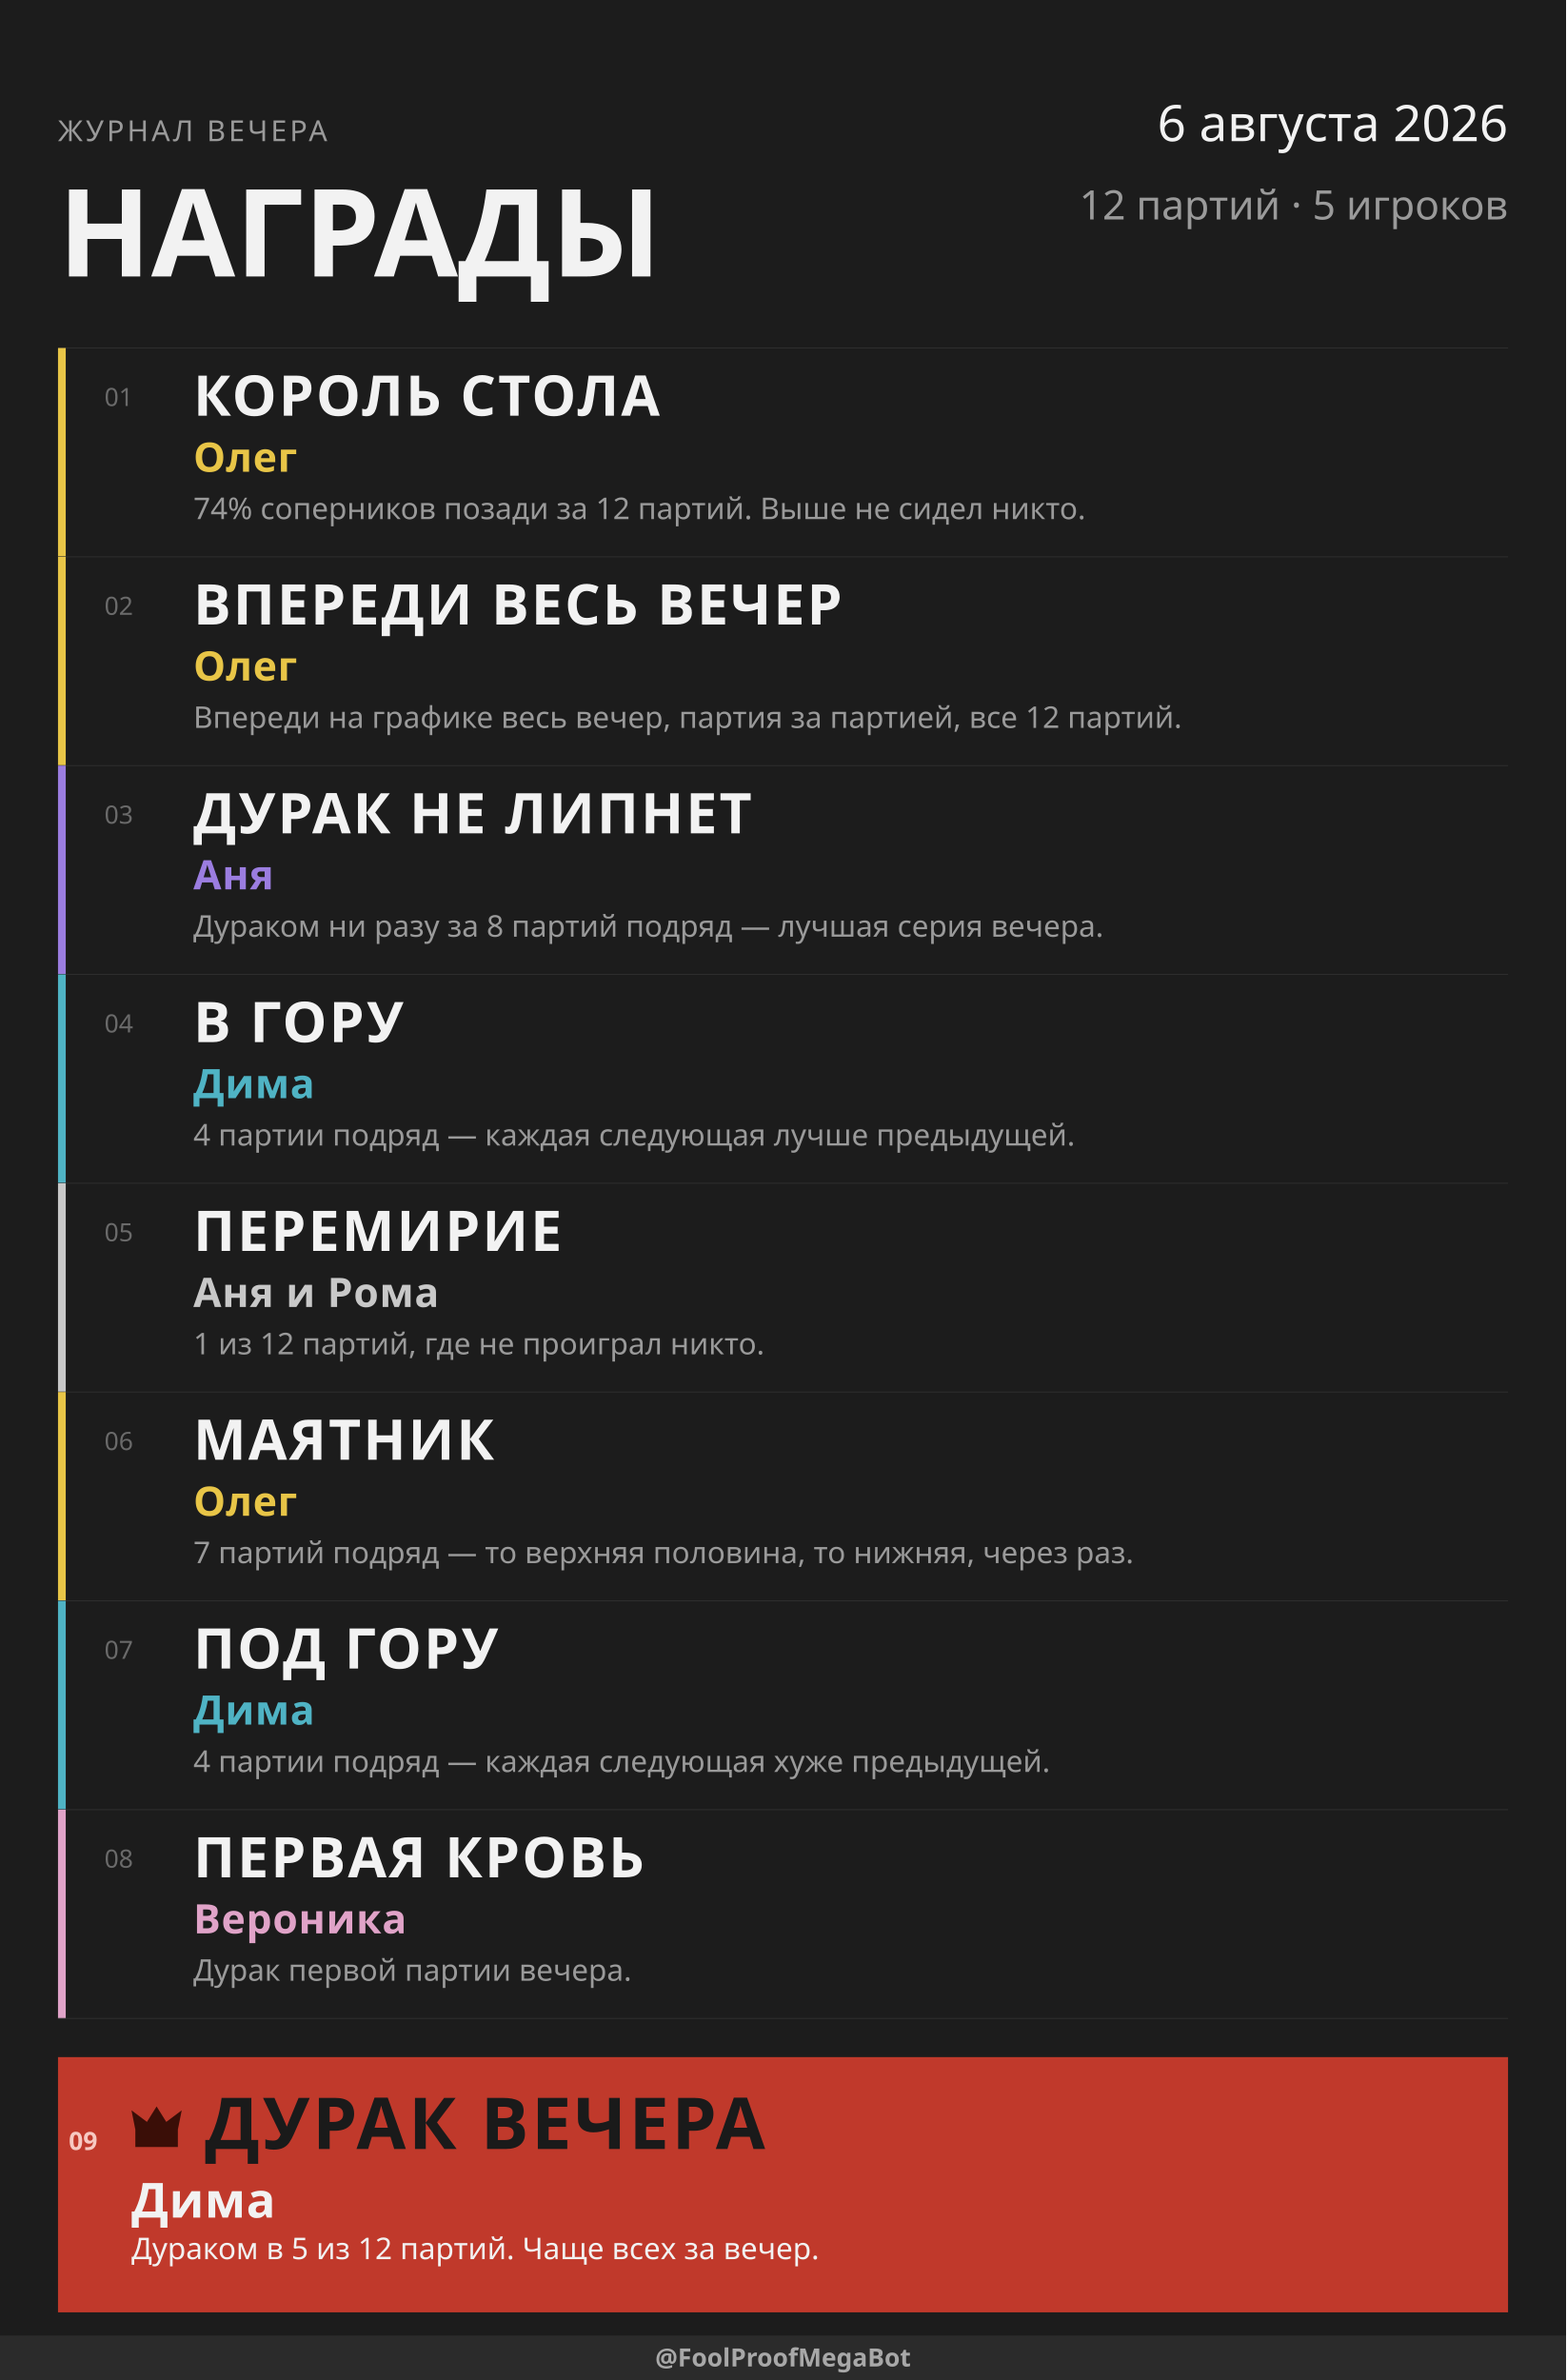
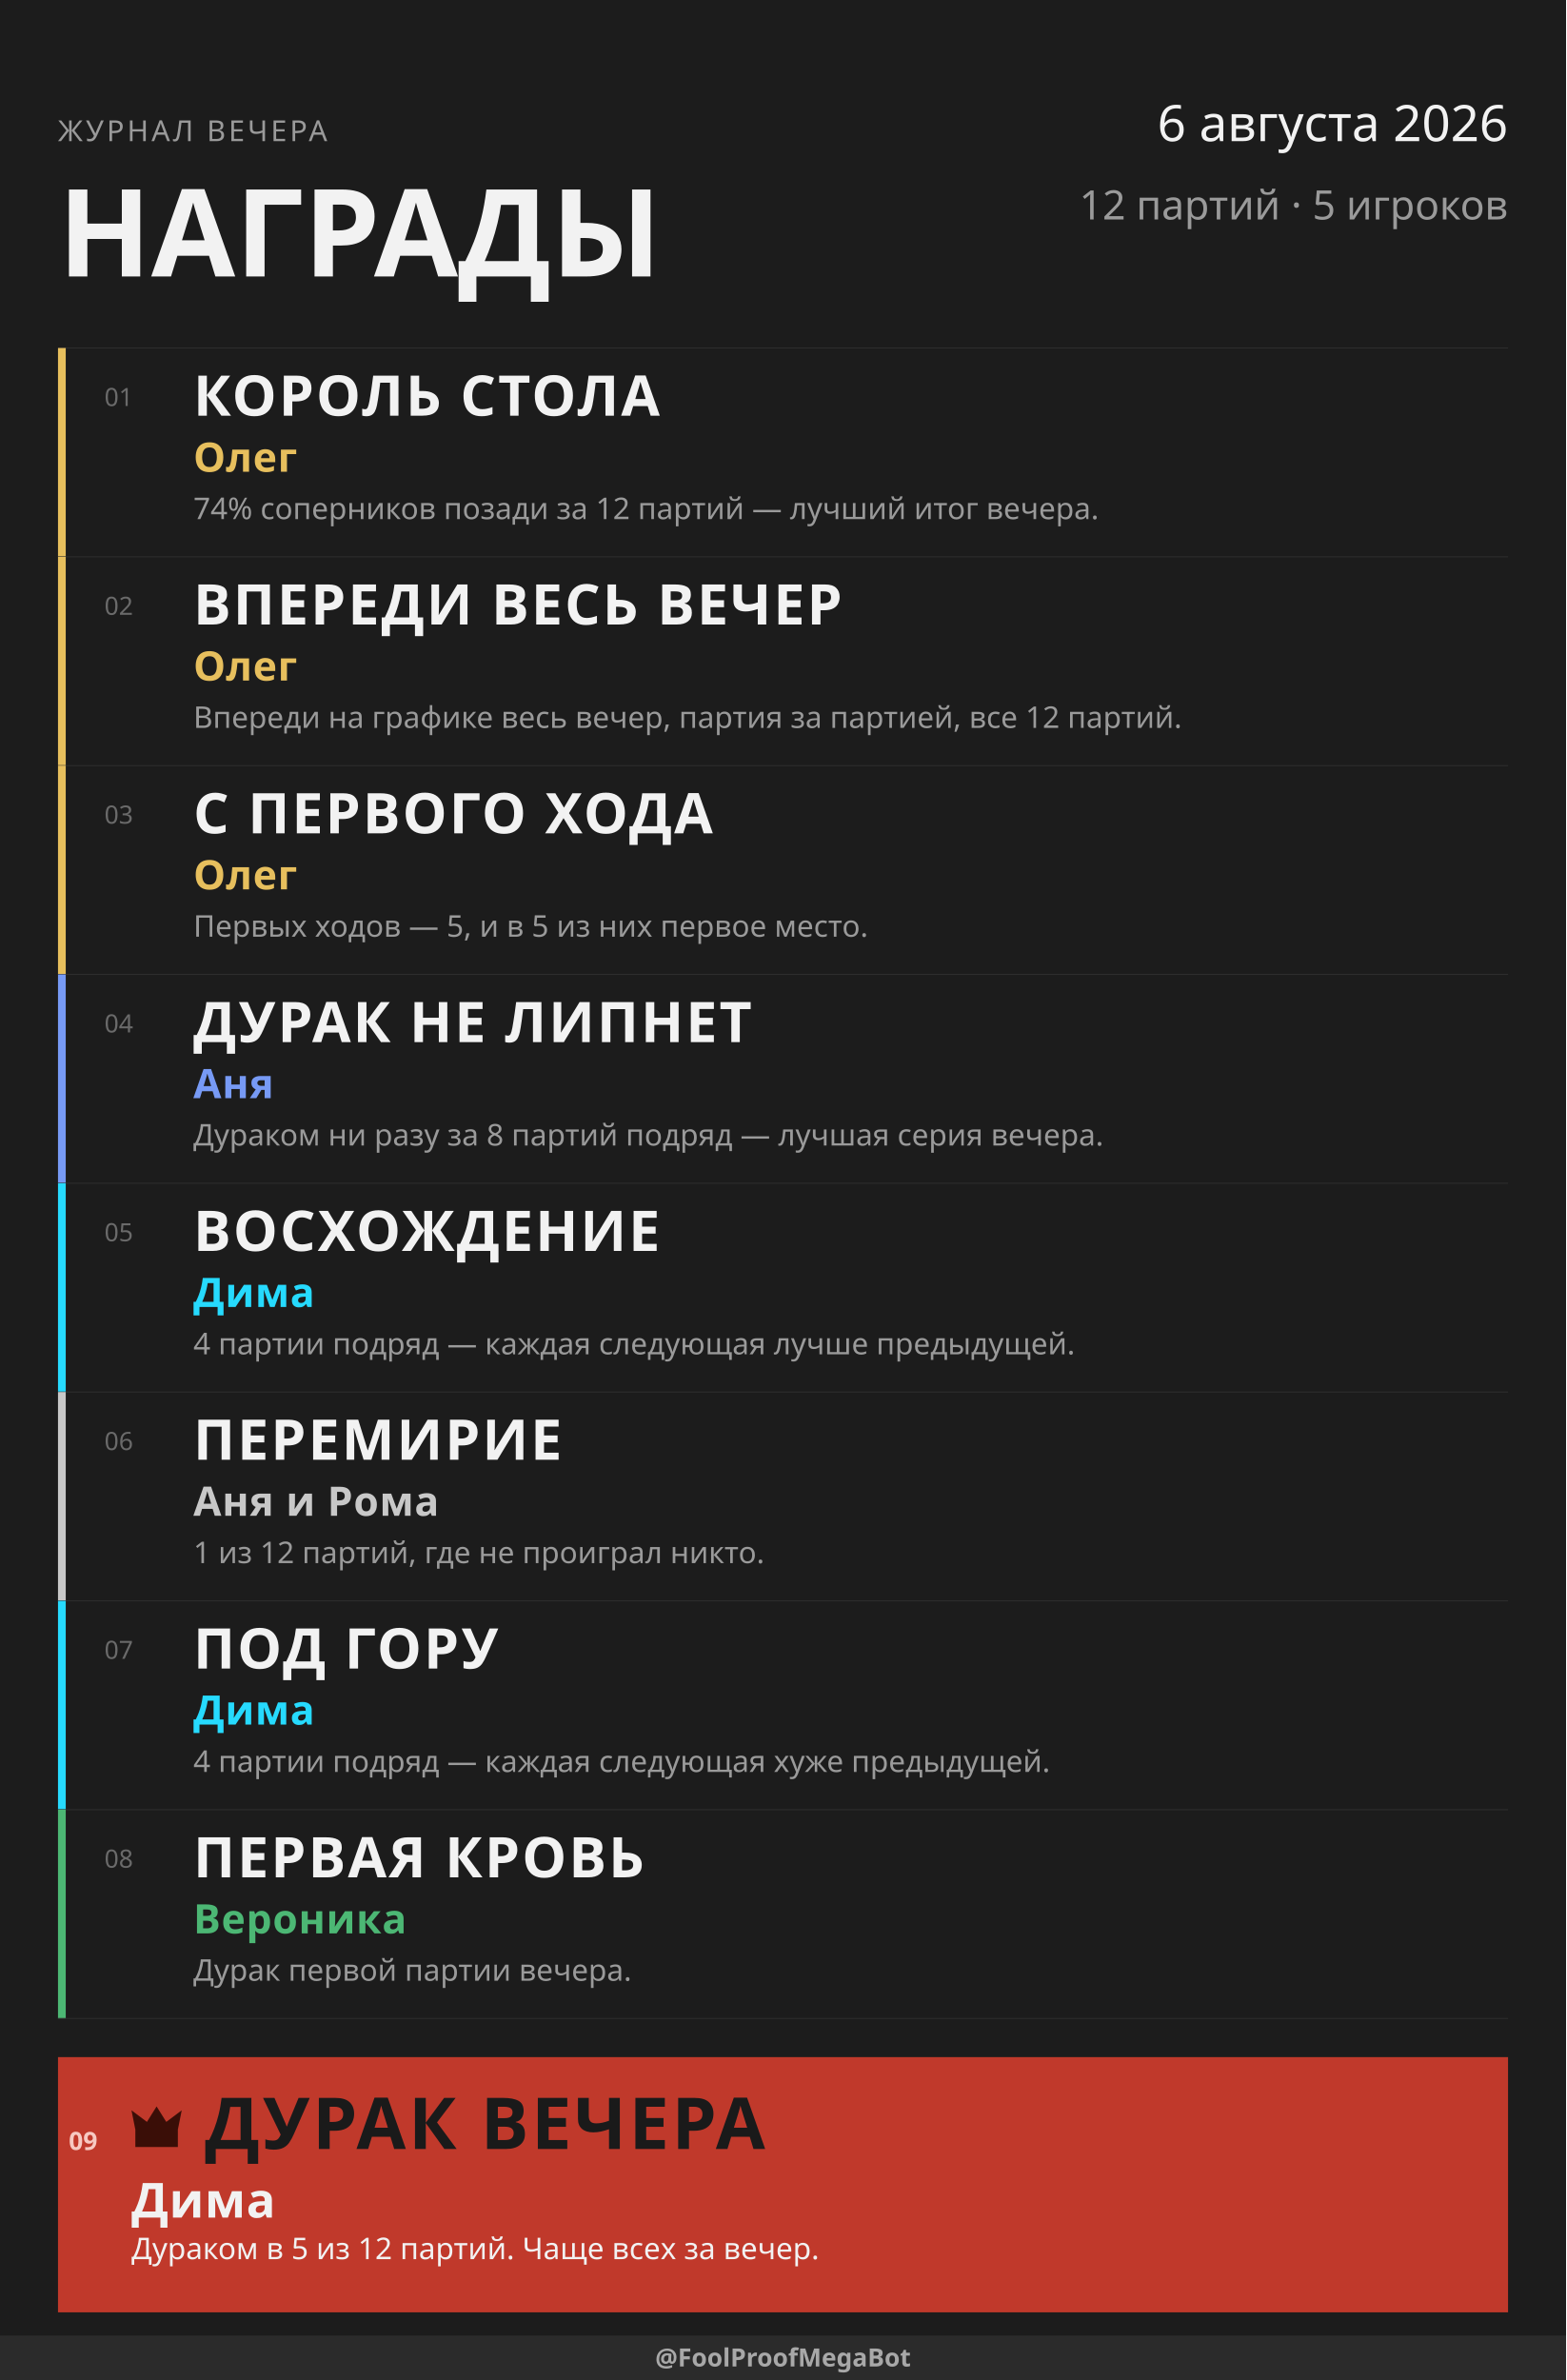
<svg xmlns="http://www.w3.org/2000/svg" width="1620" height="2462" viewBox="0 0 1620 2462">
  <rect x="0" y="0" width="1620" height="2462" fill="#1c1c1c" />
  <text x="60" y="146" fill="#9a9a9a" font-family="Noto Sans" font-size="30" letter-spacing="3">ЖУРНАЛ ВЕЧЕРА</text>
  <text x="60" y="286" fill="#f2f2f2" font-family="Noto Sans" font-weight="bold" font-size="126">НАГРАДЫ</text>
  <text x="1560" y="146" fill="#f2f2f2" font-family="Noto Sans" font-size="52" text-anchor="end">6 августа 2026</text>
  <text x="1560" y="227" fill="#9a9a9a" font-family="Noto Sans" font-size="42" text-anchor="end">12 партий · 5 игроков</text>
  <line x1="60" y1="360" x2="1560" y2="360" stroke="#2e2e2e" stroke-width="1" />
-   <rect x="60" y="360" width="8" height="216" fill="#e8c547" />
+   <rect x="60" y="360" width="8" height="216" fill="#e7bf5d" />
  <text x="108" y="420" fill="#6a6a6a" font-family="Noto Sans" font-size="26">01</text>
  <text x="200" y="430" fill="#f2f2f2" font-family="Noto Sans" font-weight="bold" font-size="58" letter-spacing="2.2">КОРОЛЬ СТОЛА</text>
-   <text x="200" y="488" fill="#e8c547" font-family="Noto Sans" font-weight="bold" font-size="42" letter-spacing="0.8">Олег</text>
-   <text x="200" y="537" fill="#9a9a9a" font-family="Noto Sans" font-size="31">74% соперников позади за 12 партий. Выше не сидел никто.</text>
+   <text x="200" y="488" fill="#e7bf5d" font-family="Noto Sans" font-weight="bold" font-size="42" letter-spacing="0.8">Олег</text>
+   <text x="200" y="537" fill="#9a9a9a" font-family="Noto Sans" font-size="31">74% соперников позади за 12 партий — лучший итог вечера.</text>
  <line x1="60" y1="576" x2="1560" y2="576" stroke="#2e2e2e" stroke-width="1" />
-   <rect x="60" y="576" width="8" height="216" fill="#e8c547" />
+   <rect x="60" y="576" width="8" height="216" fill="#e7bf5d" />
  <text x="108" y="636" fill="#6a6a6a" font-family="Noto Sans" font-size="26">02</text>
  <text x="200" y="646" fill="#f2f2f2" font-family="Noto Sans" font-weight="bold" font-size="58" letter-spacing="2.2">ВПЕРЕДИ ВЕСЬ ВЕЧЕР</text>
-   <text x="200" y="704" fill="#e8c547" font-family="Noto Sans" font-weight="bold" font-size="42" letter-spacing="0.8">Олег</text>
+   <text x="200" y="704" fill="#e7bf5d" font-family="Noto Sans" font-weight="bold" font-size="42" letter-spacing="0.8">Олег</text>
  <text x="200" y="753" fill="#9a9a9a" font-family="Noto Sans" font-size="31">Впереди на графике весь вечер, партия за партией, все 12 партий.</text>
  <line x1="60" y1="792" x2="1560" y2="792" stroke="#2e2e2e" stroke-width="1" />
-   <rect x="60" y="792" width="8" height="216" fill="#9b7de0" />
+   <rect x="60" y="792" width="8" height="216" fill="#e7bf5d" />
  <text x="108" y="852" fill="#6a6a6a" font-family="Noto Sans" font-size="26">03</text>
-   <text x="200" y="862" fill="#f2f2f2" font-family="Noto Sans" font-weight="bold" font-size="58" letter-spacing="2.2">ДУРАК НЕ ЛИПНЕТ</text>
-   <text x="200" y="920" fill="#9b7de0" font-family="Noto Sans" font-weight="bold" font-size="42" letter-spacing="0.8">Аня</text>
-   <text x="200" y="969" fill="#9a9a9a" font-family="Noto Sans" font-size="31">Дураком ни разу за 8 партий подряд — лучшая серия вечера.</text>
+   <text x="200" y="862" fill="#f2f2f2" font-family="Noto Sans" font-weight="bold" font-size="58" letter-spacing="2.2">С ПЕРВОГО ХОДА</text>
+   <text x="200" y="920" fill="#e7bf5d" font-family="Noto Sans" font-weight="bold" font-size="42" letter-spacing="0.8">Олег</text>
+   <text x="200" y="969" fill="#9a9a9a" font-family="Noto Sans" font-size="31">Первых ходов — 5, и в 5 из них первое место.</text>
  <line x1="60" y1="1008" x2="1560" y2="1008" stroke="#2e2e2e" stroke-width="1" />
-   <rect x="60" y="1008" width="8" height="216" fill="#4fb3c4" />
+   <rect x="60" y="1008" width="8" height="216" fill="#779af5" />
  <text x="108" y="1068" fill="#6a6a6a" font-family="Noto Sans" font-size="26">04</text>
-   <text x="200" y="1078" fill="#f2f2f2" font-family="Noto Sans" font-weight="bold" font-size="58" letter-spacing="2.2">В ГОРУ</text>
-   <text x="200" y="1136" fill="#4fb3c4" font-family="Noto Sans" font-weight="bold" font-size="42" letter-spacing="0.8">Дима</text>
-   <text x="200" y="1185" fill="#9a9a9a" font-family="Noto Sans" font-size="31">4 партии подряд — каждая следующая лучше предыдущей.</text>
+   <text x="200" y="1078" fill="#f2f2f2" font-family="Noto Sans" font-weight="bold" font-size="58" letter-spacing="2.2">ДУРАК НЕ ЛИПНЕТ</text>
+   <text x="200" y="1136" fill="#779af5" font-family="Noto Sans" font-weight="bold" font-size="42" letter-spacing="0.8">Аня</text>
+   <text x="200" y="1185" fill="#9a9a9a" font-family="Noto Sans" font-size="31">Дураком ни разу за 8 партий подряд — лучшая серия вечера.</text>
  <line x1="60" y1="1224" x2="1560" y2="1224" stroke="#2e2e2e" stroke-width="1" />
-   <rect x="60" y="1224" width="8" height="216" fill="#c8c8c8" />
+   <rect x="60" y="1224" width="8" height="216" fill="#26dafe" />
  <text x="108" y="1284" fill="#6a6a6a" font-family="Noto Sans" font-size="26">05</text>
-   <text x="200" y="1294" fill="#f2f2f2" font-family="Noto Sans" font-weight="bold" font-size="58" letter-spacing="2.2">ПЕРЕМИРИЕ</text>
-   <text x="200" y="1352" fill="#c8c8c8" font-family="Noto Sans" font-weight="bold" font-size="42" letter-spacing="0.8">Аня и Рома</text>
-   <text x="200" y="1401" fill="#9a9a9a" font-family="Noto Sans" font-size="31">1 из 12 партий, где не проиграл никто.</text>
+   <text x="200" y="1294" fill="#f2f2f2" font-family="Noto Sans" font-weight="bold" font-size="58" letter-spacing="2.2">ВОСХОЖДЕНИЕ</text>
+   <text x="200" y="1352" fill="#26dafe" font-family="Noto Sans" font-weight="bold" font-size="42" letter-spacing="0.8">Дима</text>
+   <text x="200" y="1401" fill="#9a9a9a" font-family="Noto Sans" font-size="31">4 партии подряд — каждая следующая лучше предыдущей.</text>
  <line x1="60" y1="1440" x2="1560" y2="1440" stroke="#2e2e2e" stroke-width="1" />
-   <rect x="60" y="1440" width="8" height="216" fill="#e8c547" />
+   <rect x="60" y="1440" width="8" height="216" fill="#c8c8c8" />
  <text x="108" y="1500" fill="#6a6a6a" font-family="Noto Sans" font-size="26">06</text>
-   <text x="200" y="1510" fill="#f2f2f2" font-family="Noto Sans" font-weight="bold" font-size="58" letter-spacing="2.2">МАЯТНИК</text>
-   <text x="200" y="1568" fill="#e8c547" font-family="Noto Sans" font-weight="bold" font-size="42" letter-spacing="0.8">Олег</text>
-   <text x="200" y="1617" fill="#9a9a9a" font-family="Noto Sans" font-size="31">7 партий подряд — то верхняя половина, то нижняя, через раз.</text>
+   <text x="200" y="1510" fill="#f2f2f2" font-family="Noto Sans" font-weight="bold" font-size="58" letter-spacing="2.2">ПЕРЕМИРИЕ</text>
+   <text x="200" y="1568" fill="#c8c8c8" font-family="Noto Sans" font-weight="bold" font-size="42" letter-spacing="0.8">Аня и Рома</text>
+   <text x="200" y="1617" fill="#9a9a9a" font-family="Noto Sans" font-size="31">1 из 12 партий, где не проиграл никто.</text>
  <line x1="60" y1="1656" x2="1560" y2="1656" stroke="#2e2e2e" stroke-width="1" />
-   <rect x="60" y="1656" width="8" height="216" fill="#4fb3c4" />
+   <rect x="60" y="1656" width="8" height="216" fill="#26dafe" />
  <text x="108" y="1716" fill="#6a6a6a" font-family="Noto Sans" font-size="26">07</text>
  <text x="200" y="1726" fill="#f2f2f2" font-family="Noto Sans" font-weight="bold" font-size="58" letter-spacing="2.2">ПОД ГОРУ</text>
-   <text x="200" y="1784" fill="#4fb3c4" font-family="Noto Sans" font-weight="bold" font-size="42" letter-spacing="0.8">Дима</text>
+   <text x="200" y="1784" fill="#26dafe" font-family="Noto Sans" font-weight="bold" font-size="42" letter-spacing="0.8">Дима</text>
  <text x="200" y="1833" fill="#9a9a9a" font-family="Noto Sans" font-size="31">4 партии подряд — каждая следующая хуже предыдущей.</text>
  <line x1="60" y1="1872" x2="1560" y2="1872" stroke="#2e2e2e" stroke-width="1" />
-   <rect x="60" y="1872" width="8" height="216" fill="#e0a3c8" />
+   <rect x="60" y="1872" width="8" height="216" fill="#4cb774" />
  <text x="108" y="1932" fill="#6a6a6a" font-family="Noto Sans" font-size="26">08</text>
  <text x="200" y="1942" fill="#f2f2f2" font-family="Noto Sans" font-weight="bold" font-size="58" letter-spacing="2.2">ПЕРВАЯ КРОВЬ</text>
-   <text x="200" y="2000" fill="#e0a3c8" font-family="Noto Sans" font-weight="bold" font-size="42" letter-spacing="0.8">Вероника</text>
+   <text x="200" y="2000" fill="#4cb774" font-family="Noto Sans" font-weight="bold" font-size="42" letter-spacing="0.8">Вероника</text>
  <text x="200" y="2049" fill="#9a9a9a" font-family="Noto Sans" font-size="31">Дурак первой партии вечера.</text>
  <line x1="60" y1="2088" x2="1560" y2="2088" stroke="#2e2e2e" stroke-width="1" />
  <rect x="60" y="2128" width="1500" height="264" fill="#c0392b" />
  <text x="86" y="2224" fill="#f7c9c2" font-family="Noto Sans" font-weight="bold" font-size="26" text-anchor="middle">09</text>
  <path d="M2 21 L2 12 L0 2 L8 8 L13 0 L18 8 L26 2 L24 12 L24 21 Z" fill="#3a0e07" transform="translate(136 2179) scale(2)" />
  <text x="212" y="2223" fill="#1a1a1a" font-family="Noto Sans" font-weight="bold" font-size="74" letter-spacing="2.8">ДУРАК ВЕЧЕРА</text>
  <text x="136" y="2294" fill="#f2f2f2" font-family="Noto Sans" font-weight="bold" font-size="50" letter-spacing="0.8">Дима</text>
  <text x="136" y="2337" fill="#f2f2f2" font-family="Noto Sans" font-size="31">Дураком в 5 из 12 партий. Чаще всех за вечер.</text>
  <rect x="0" y="2416" width="1620" height="46" fill="#2b2b2b" />
  <text x="810" y="2448" fill="#a8a8a8" font-family="Noto Sans" font-weight="bold" font-size="26" text-anchor="middle">@FoolProofMegaBot</text>
</svg>
